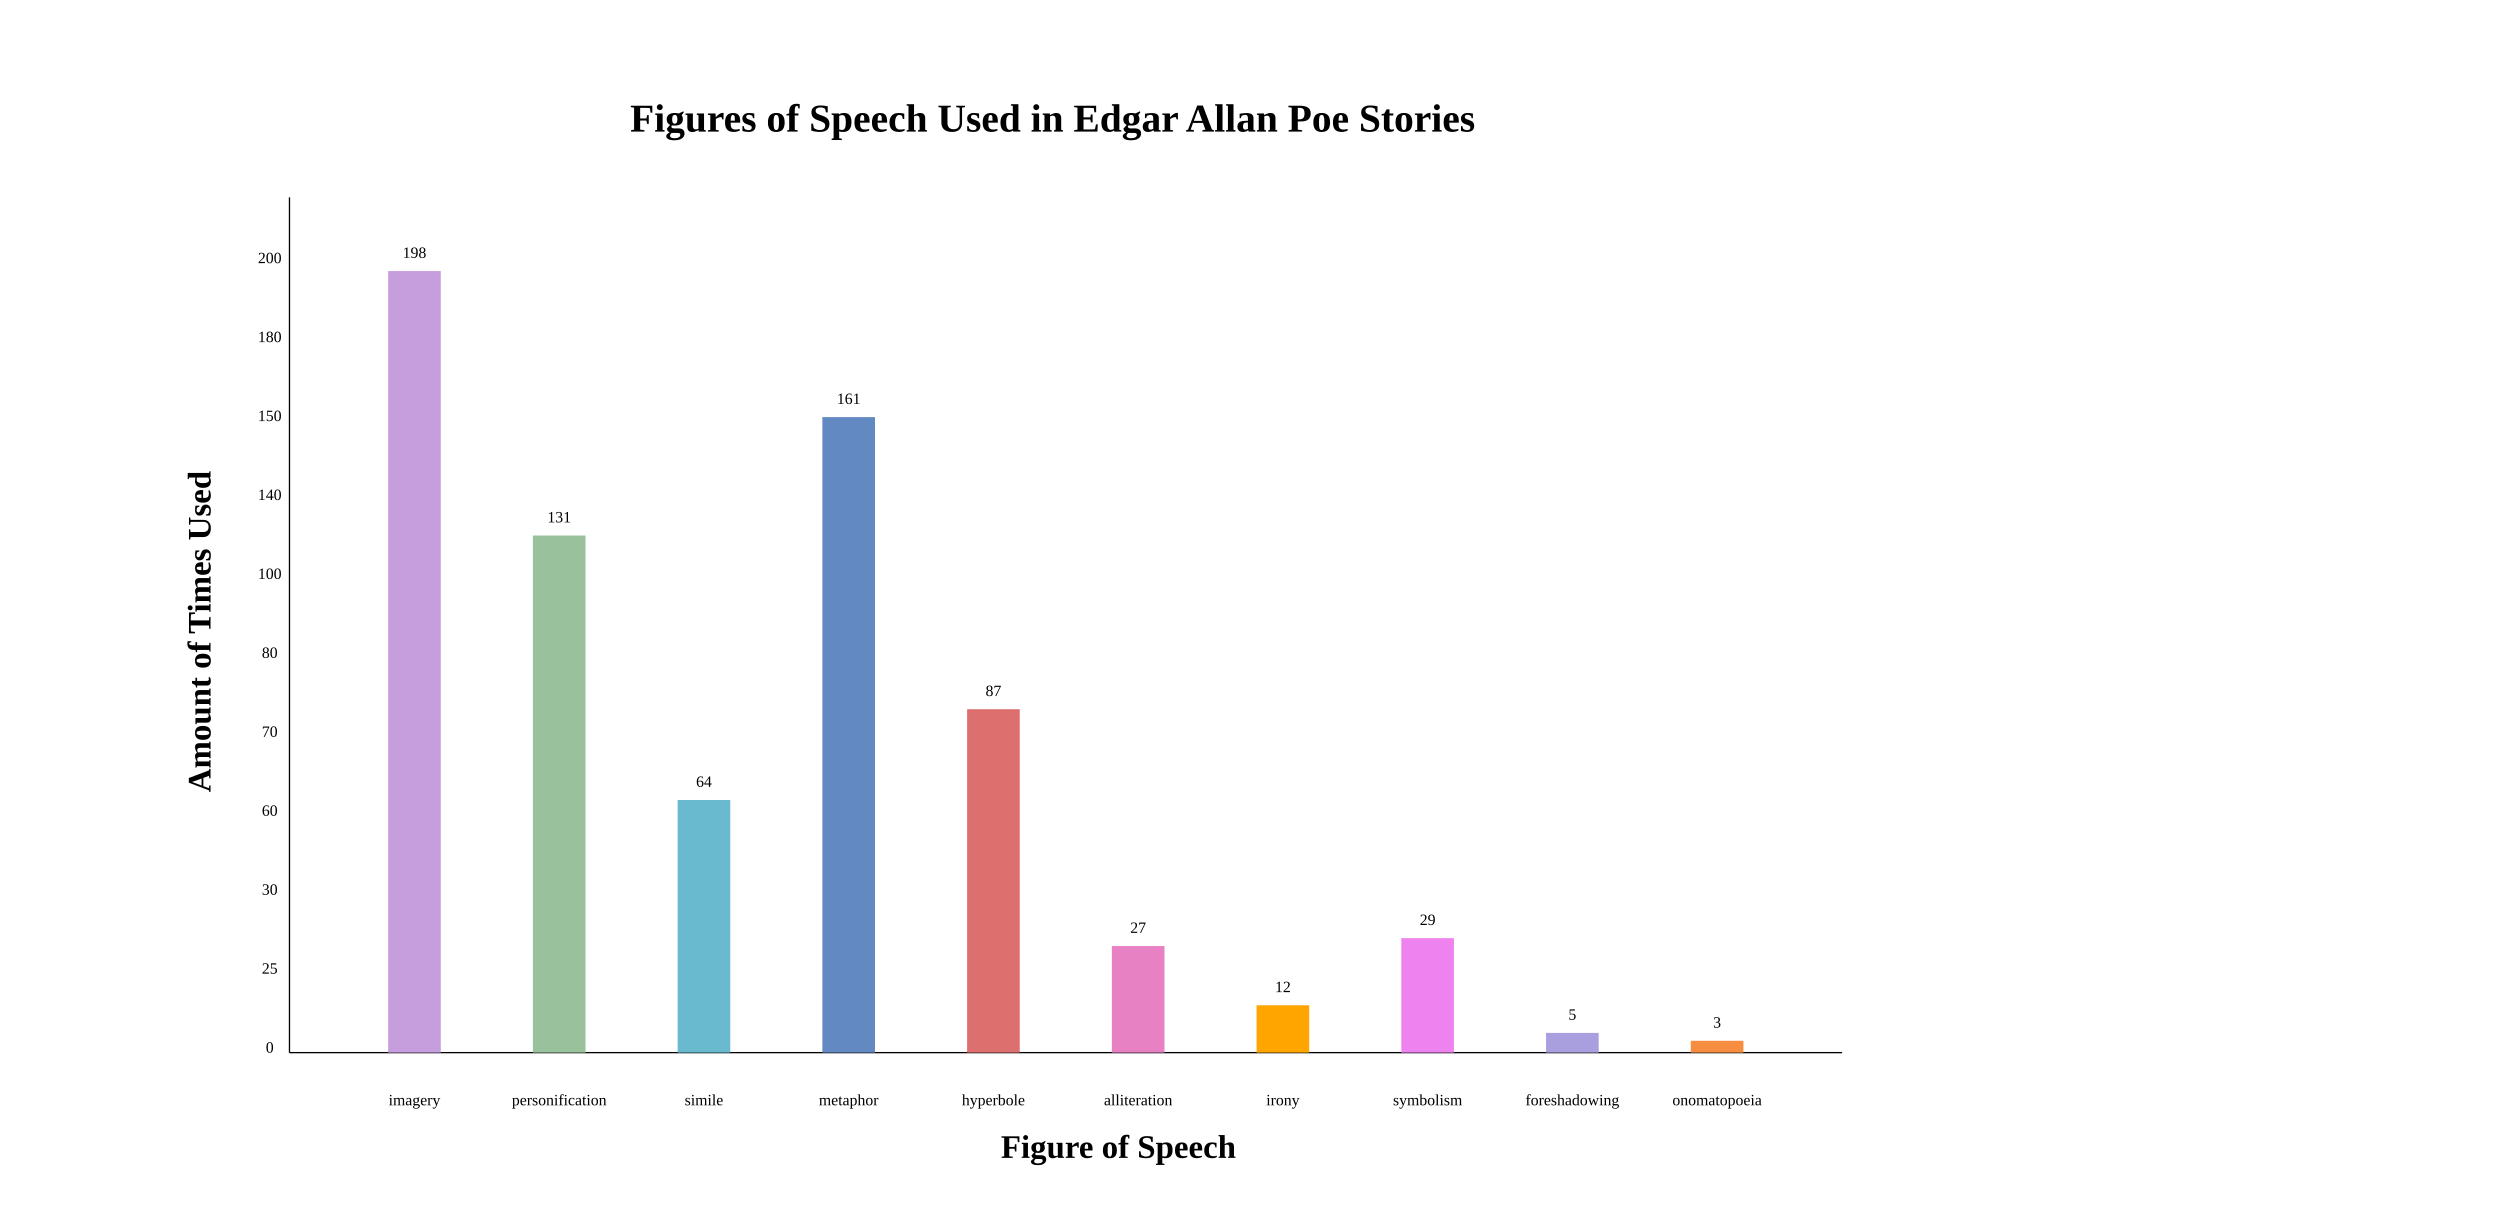
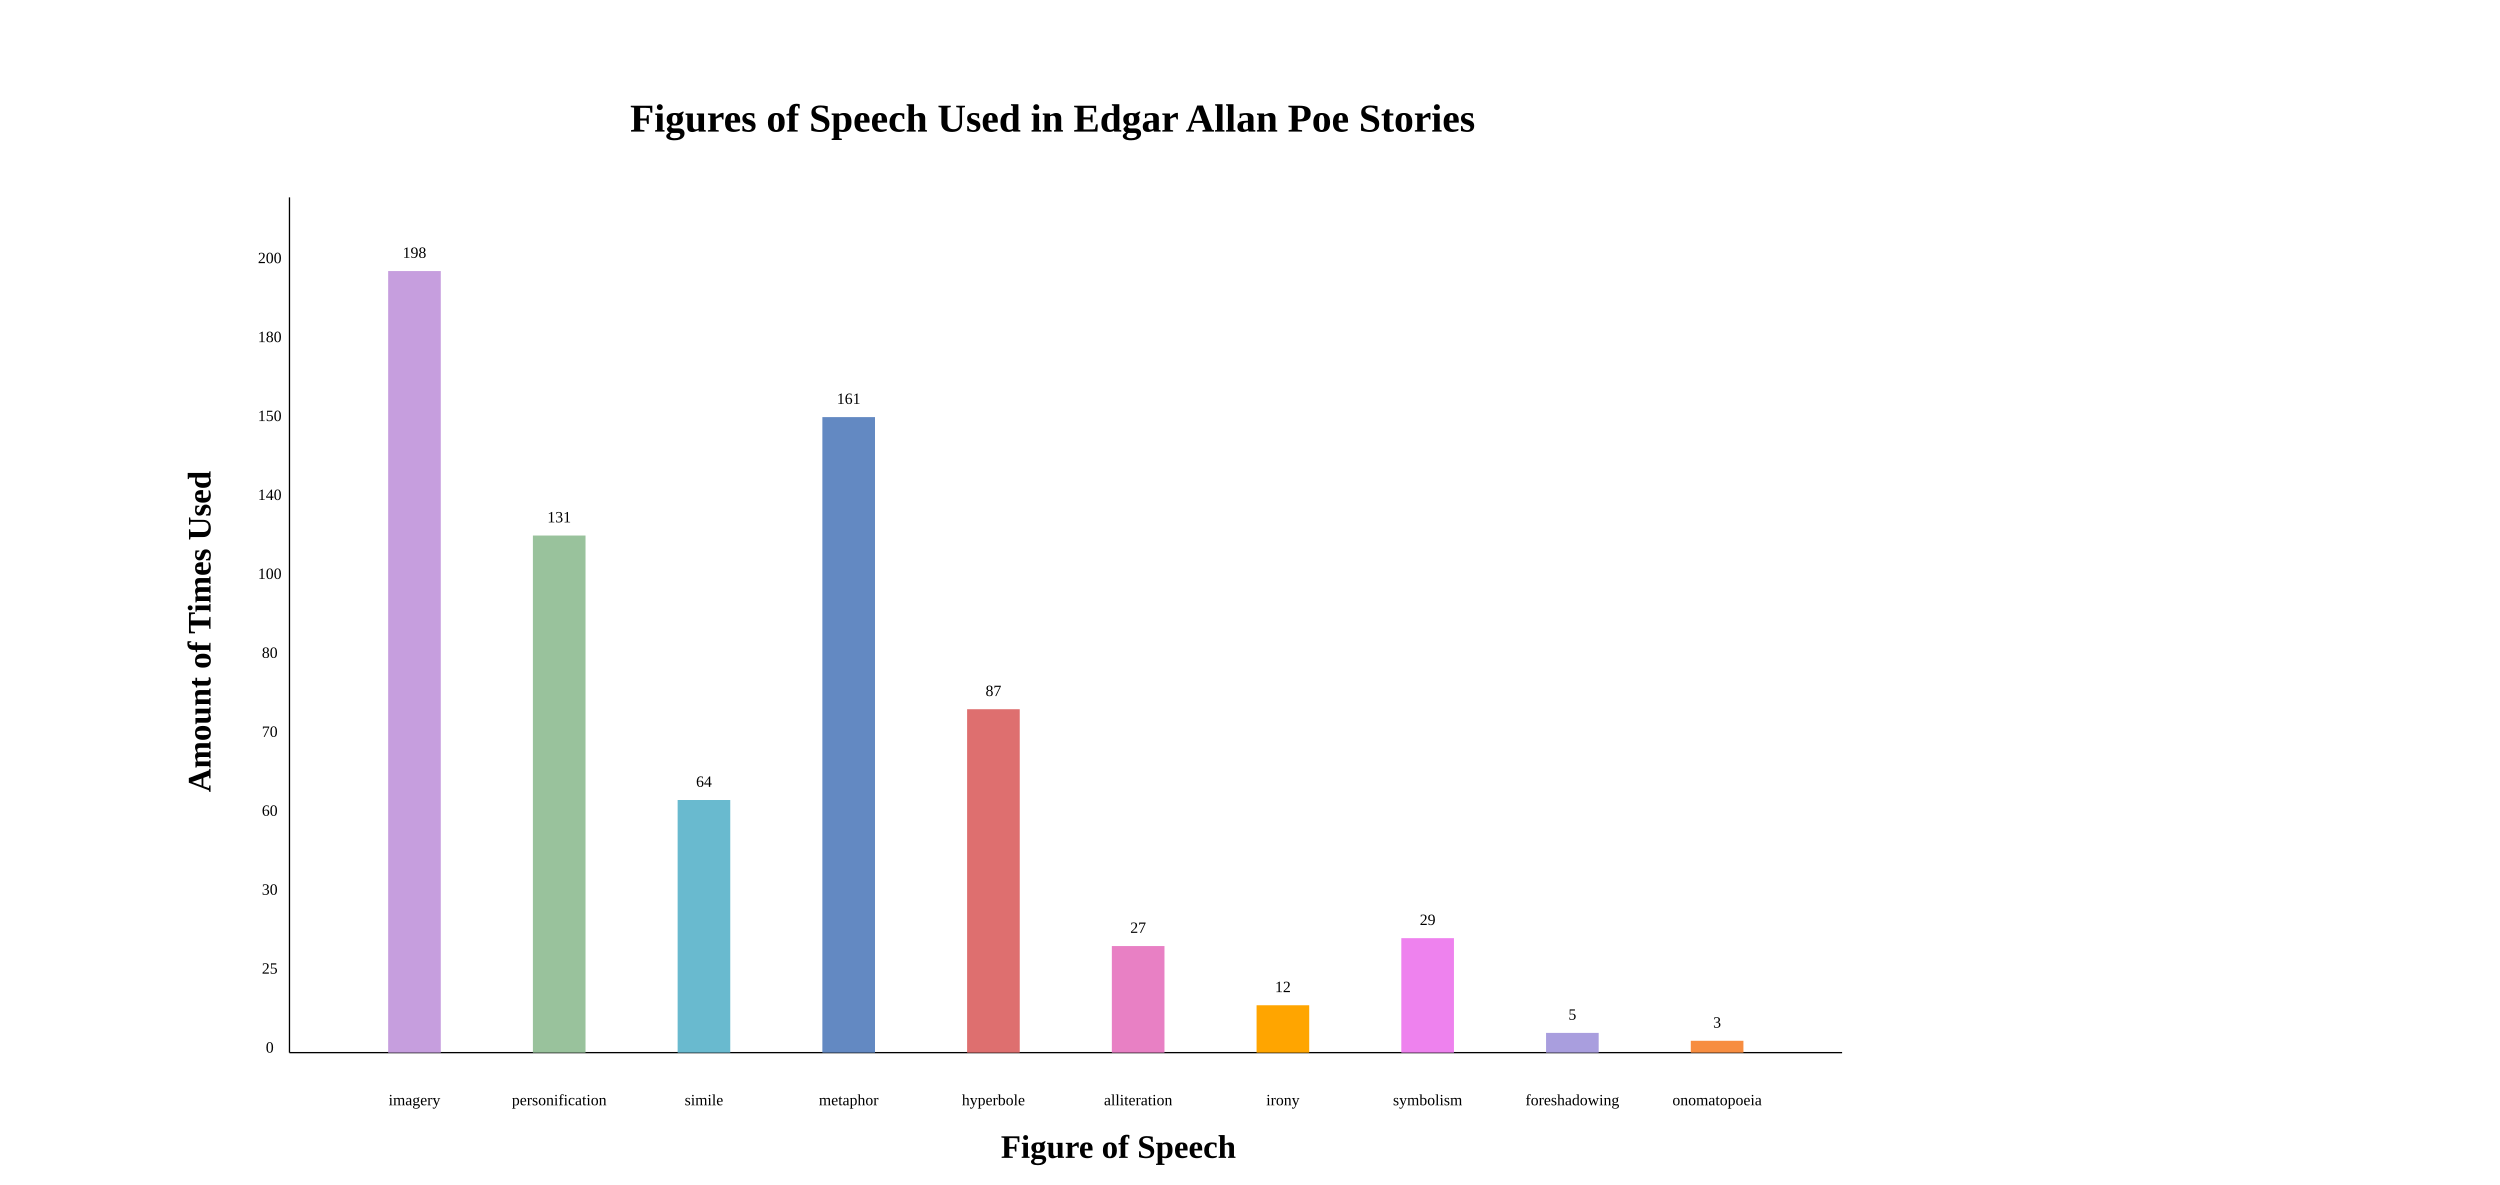
- <svg xmlns="http://www.w3.org/2000/svg" width="1900" height="920">
+ <svg xmlns="http://www.w3.org/2000/svg" width="1900" height="900">
  <g transform="translate(200, 800)">
    <text x="600" y="-700" text-anchor="middle" font-size="30" font-weight="bold">Figures of Speech Used in Edgar Allan Poe Stories</text>
    <line x1="20" x2="20" y1="0" y2="-650" stroke="black" stroke-width="1" />
    <line x1="20" x2="1200" y1="0" y2="0" stroke="black" stroke-width="1" />
    <text x="5" y="0" text-anchor="middle">0</text>
    <text x="5" y="-60" text-anchor="middle">25</text>
    <text x="5" y="-120" text-anchor="middle">30</text>
    <text x="5" y="-180" text-anchor="middle">60</text>
    <text x="5" y="-240" text-anchor="middle">70</text>
    <text x="5" y="-300" text-anchor="middle">80</text>
    <text x="5" y="-360" text-anchor="middle">100</text>
    <text x="5" y="-420" text-anchor="middle">140</text>
    <text x="5" y="-480" text-anchor="middle">150</text>
    <text x="5" y="-540" text-anchor="middle">180</text>
    <text x="5" y="-600" text-anchor="middle">200</text>
    <text x="-40" y="-320" text-anchor="middle" font-size="25" transform="rotate(-90 -40,-320)" font-weight="bold">Amount of Times Used</text>
    <text x="650" y="80" text-anchor="middle" font-size="25" font-weight="bold">Figure of Speech</text>
    <rect x="95" y="-594" width="40" height="594" fill="#c69ede" />
    <text x="115" y="-604" text-anchor="middle">198</text>
    <text x="115" y="40" text-anchor="middle">imagery</text>
    <rect x="205" y="-393" width="40" height="393" fill="#99c29c" />
    <text x="225" y="-403" text-anchor="middle">131</text>
    <text x="225" y="40" text-anchor="middle">personification</text>
    <rect x="315" y="-192" width="40" height="192" fill="#69bacf" />
    <text x="335" y="-202" text-anchor="middle">64</text>
    <text x="335" y="40" text-anchor="middle">simile</text>
    <rect x="425" y="-483" width="40" height="483" fill="#6389c2" />
    <text x="445" y="-493" text-anchor="middle">161</text>
    <text x="445" y="40" text-anchor="middle">metaphor</text>
    <rect x="535" y="-261" width="40" height="261" fill="#de6f6f" />
    <text x="555" y="-271" text-anchor="middle">87</text>
    <text x="555" y="40" text-anchor="middle">hyperbole</text>
    <rect x="645" y="-81" width="40" height="81" fill="#e880c4" />
    <text x="665" y="-91" text-anchor="middle">27</text>
    <text x="665" y="40" text-anchor="middle">alliteration</text>
    <rect x="755" y="-36" width="40" height="36" fill="orange" />
    <text x="775" y="-46" text-anchor="middle">12</text>
    <text x="775" y="40" text-anchor="middle">irony</text>
    <rect x="865" y="-87" width="40" height="87" fill="violet" />
    <text x="885" y="-97" text-anchor="middle">29</text>
    <text x="885" y="40" text-anchor="middle">symbolism</text>
    <rect x="975" y="-15" width="40" height="15" fill="#a99ede" />
    <text x="995" y="-25" text-anchor="middle">5</text>
    <text x="995" y="40" text-anchor="middle">foreshadowing</text>
    <rect x="1085" y="-9" width="40" height="9" fill="#f78d40" />
    <text x="1105" y="-19" text-anchor="middle">3</text>
    <text x="1105" y="40" text-anchor="middle">onomatopoeia</text>
  </g>
</svg>
